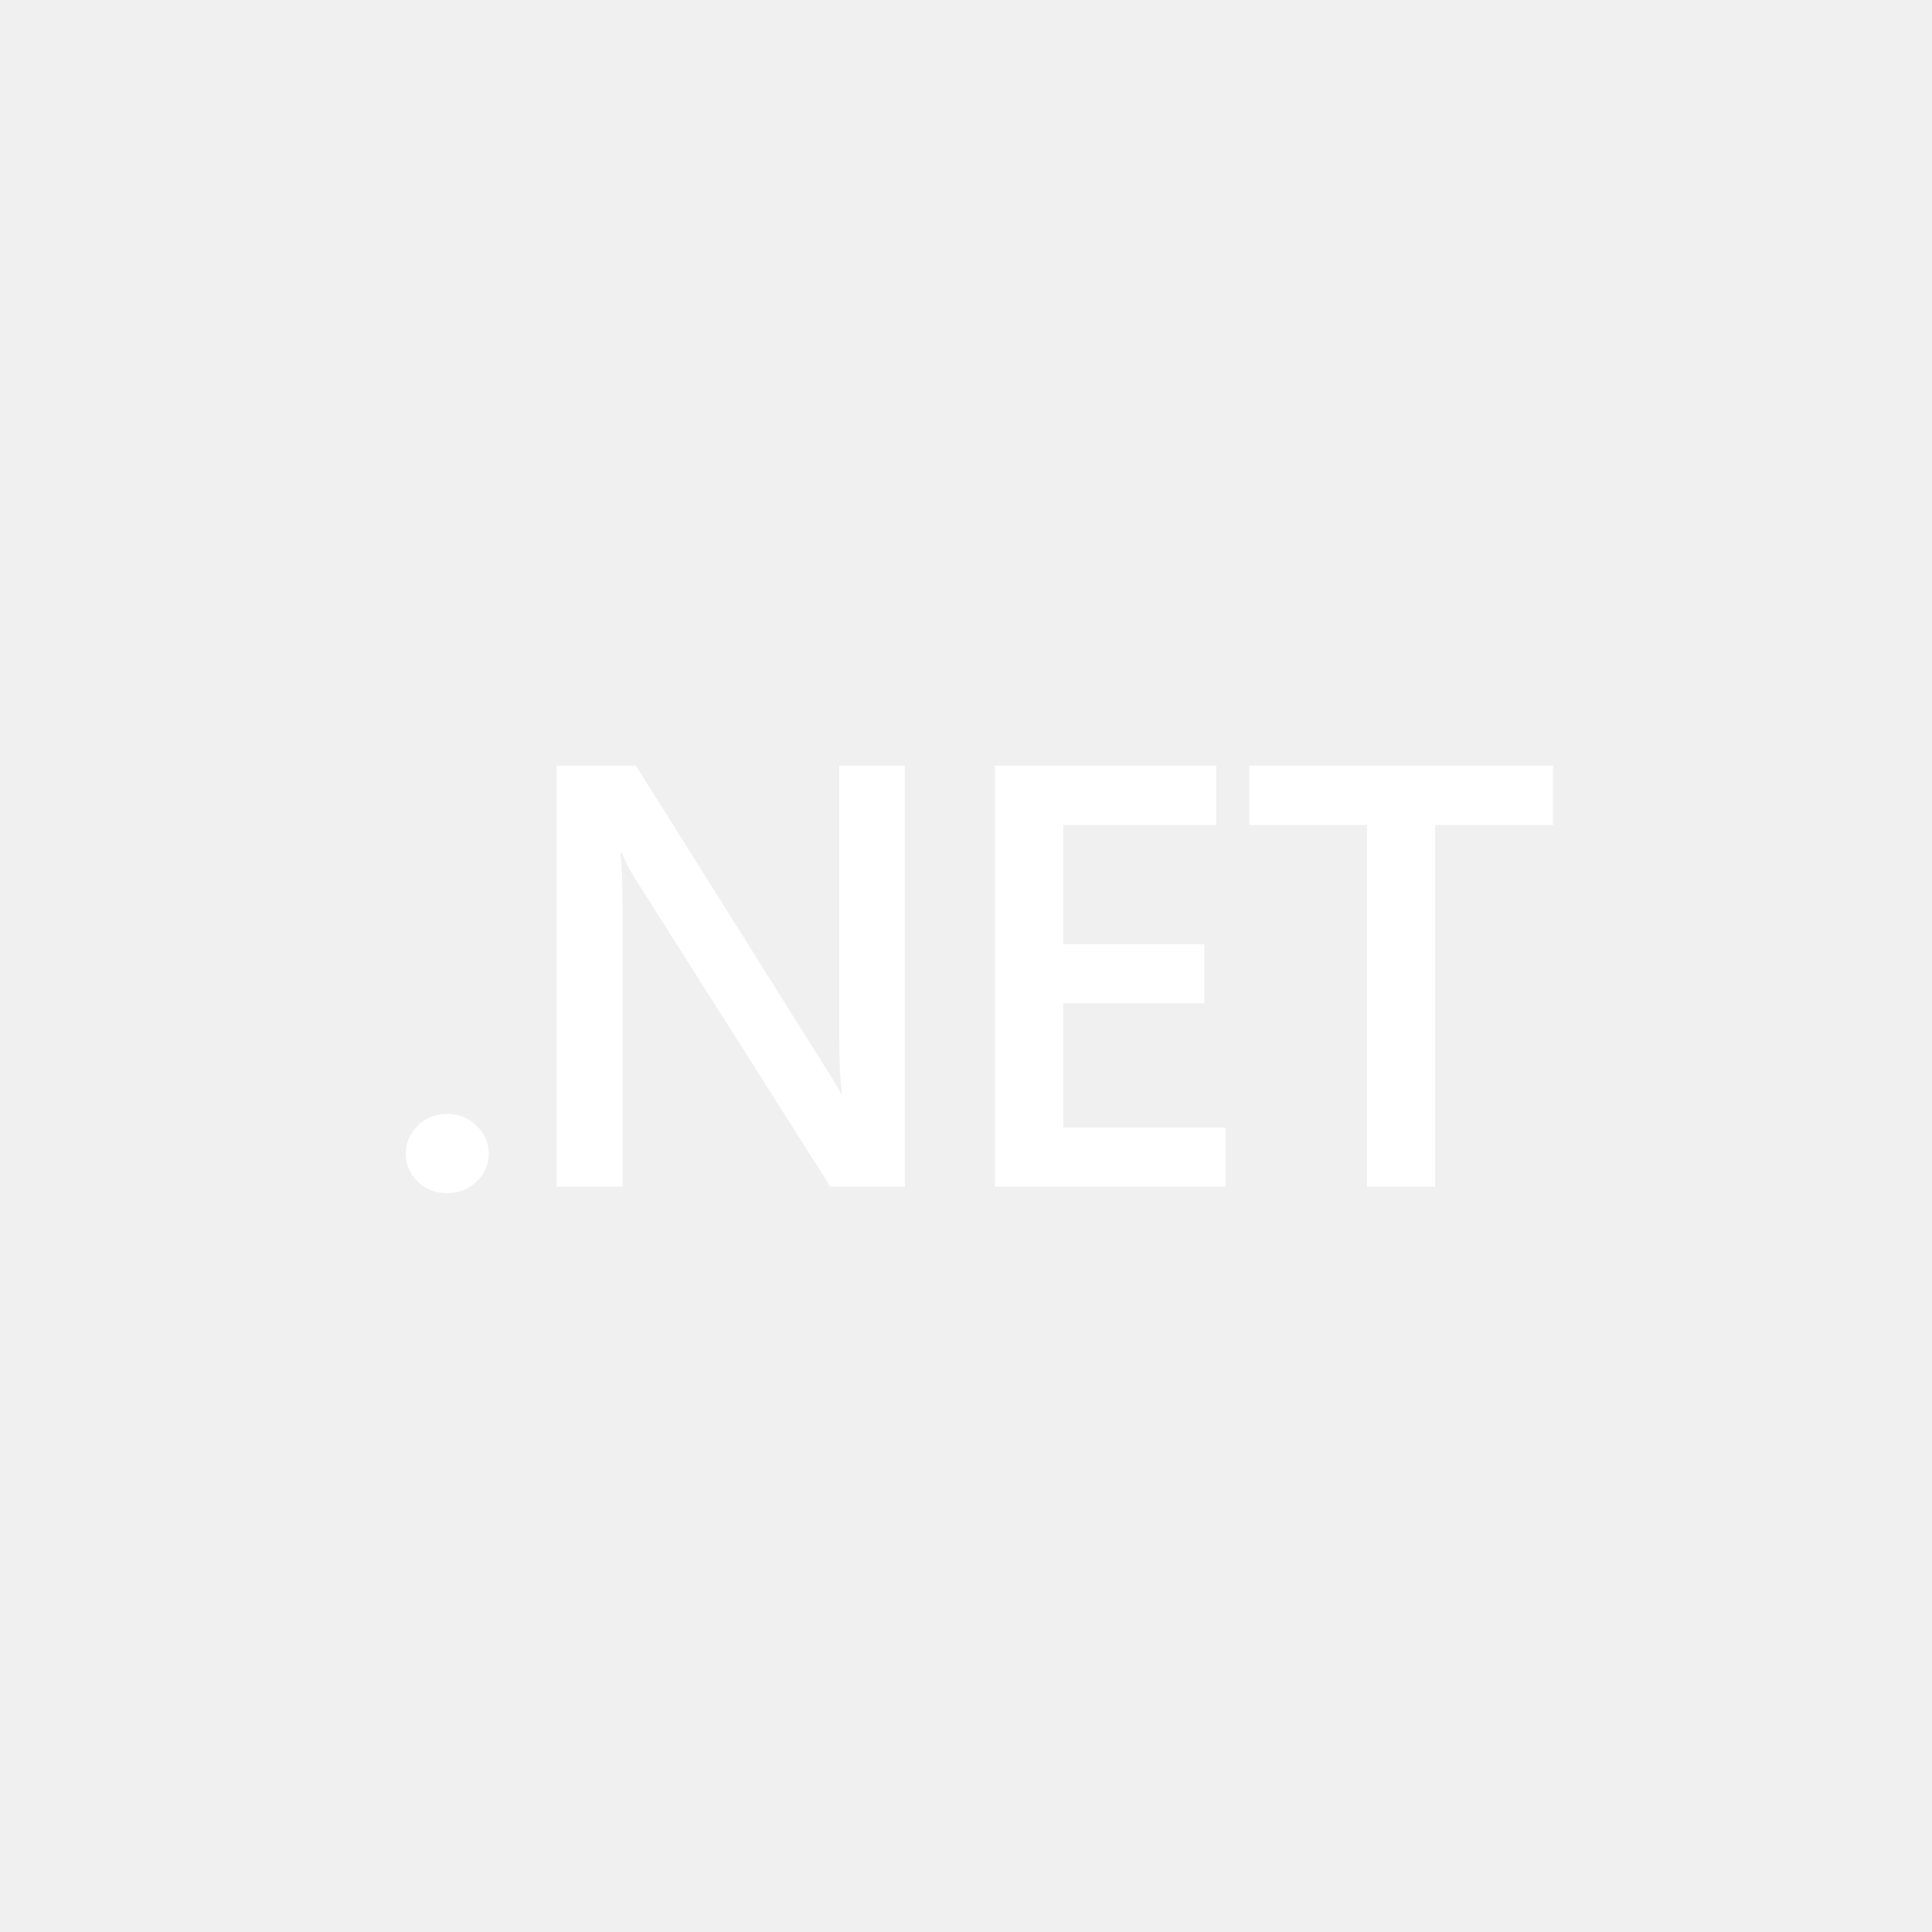
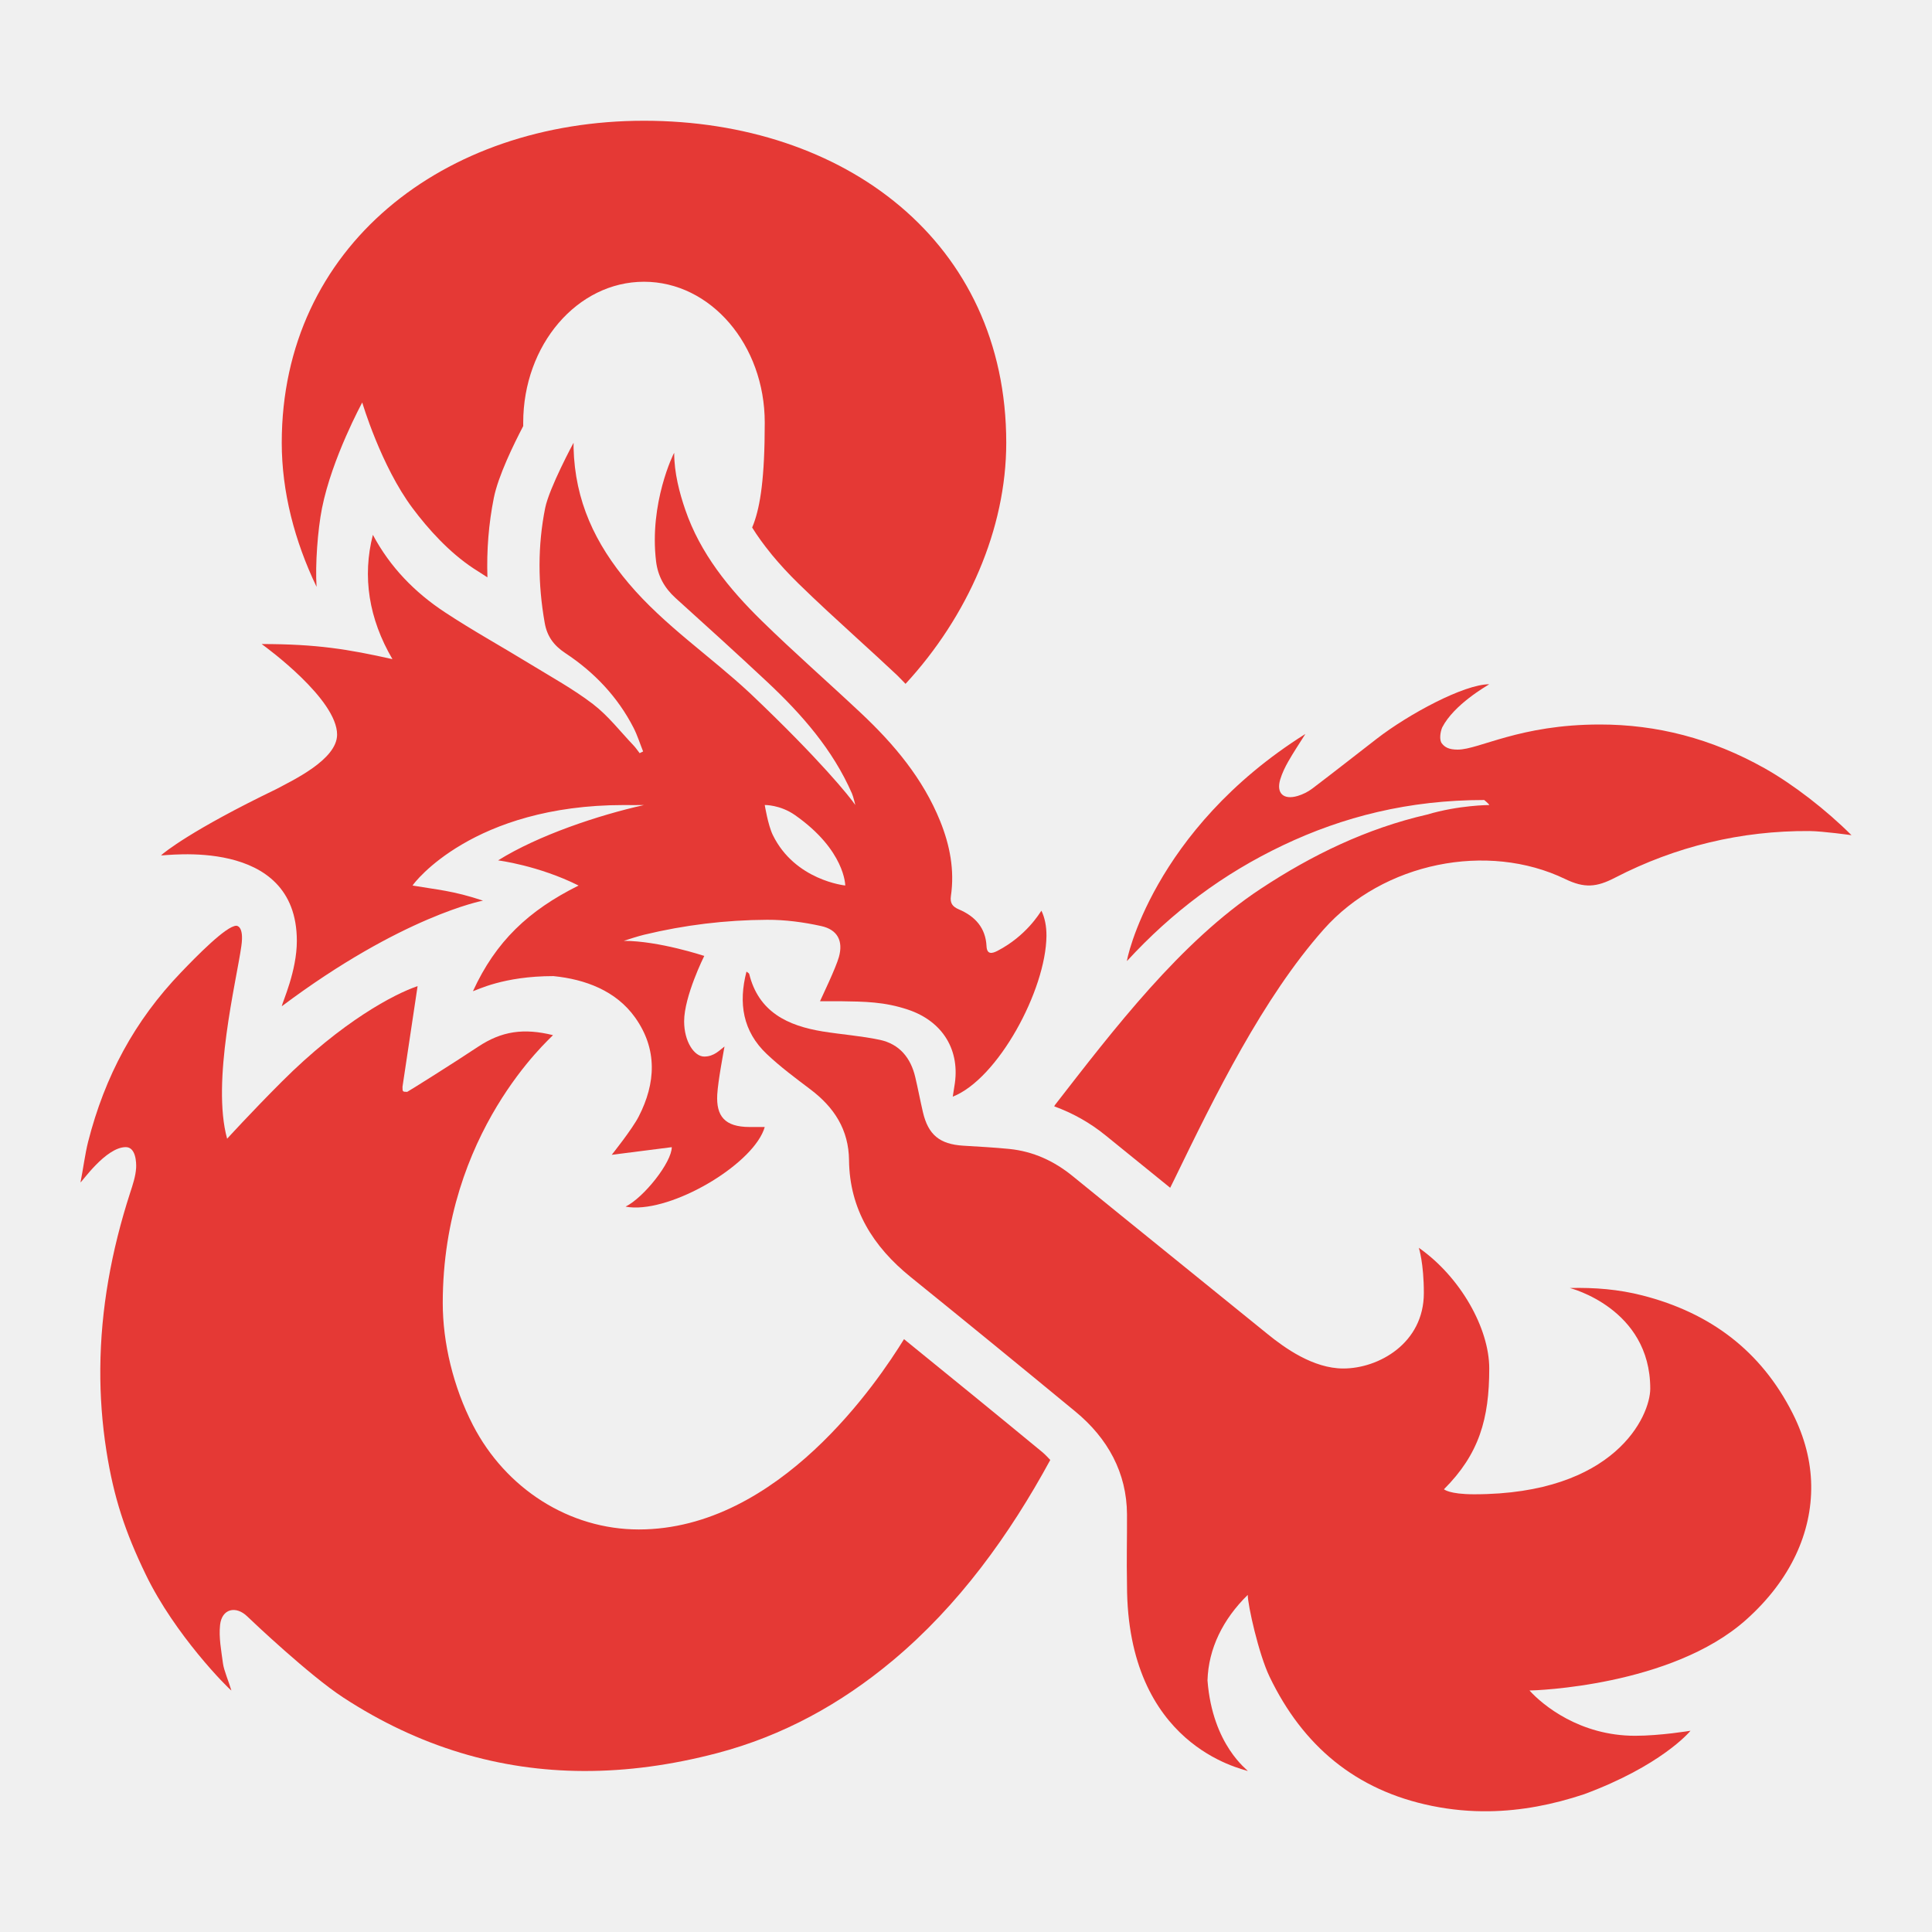
- <svg xmlns="http://www.w3.org/2000/svg" width="456" height="456" viewBox="0 0 456 456" version="1.1" xml:space="preserve" style="fill-rule:evenodd;clip-rule:evenodd;stroke-linejoin:round;stroke-miterlimit:2;">
-   <path d="m 105.5,281.609 c -2.703,0 -5.001,-0.9 -6.893,-2.702 -1.892,-1.848 -2.838,-4.042 -2.838,-6.582 0,-2.587 0.946,-4.804 2.838,-6.652 1.892,-1.848 4.19,-2.772 6.893,-2.772 2.748,0 5.068,0.924 6.96,2.772 1.937,1.848 2.906,4.064 2.906,6.652 0,2.54 -0.968,4.734 -2.906,6.582 -1.892,1.802 -4.212,2.702 -6.96,2.702 z" style="fill:#ffffff;fill-rule:nonzero;stroke-width:0.838" />
-   <path d="M 213.561,280.084 H 195.99 L 149.7,207.054 c -1.171,-1.848 -2.14,-3.765 -2.906,-5.751 h -0.406 c 0.361,2.125 0.541,6.675 0.541,13.65 v 65.132 h -15.543 v -99.36 h 18.719 l 44.737,71.298 c 1.892,2.957 3.109,4.989 3.649,6.098 h 0.27 c -0.45,-2.632 -0.676,-7.09 -0.676,-13.373 v -64.023 h 15.476 z" style="fill:#ffffff;fill-rule:nonzero;stroke-width:0.838" />
-   <path d="m 289.251,280.084 h -54.401 v -99.36 h 52.238 v 13.997 h -36.154 v 28.131 h 33.316 v 13.927 h -33.316 v 29.378 h 38.316 z" style="fill:#ffffff;fill-rule:nonzero;stroke-width:0.838" />
-   <path d="M 366.565,194.721 H 338.722 v 85.363 h -16.084 v -85.363 h -27.775 v -13.997 h 71.701 z" style="fill:#ffffff;fill-rule:nonzero;stroke-width:0.838" />
+ <svg xmlns="http://www.w3.org/2000/svg" viewBox="0 0 48 48" width="480px" height="480px">
+   <path fill="#e53935" d="M35.25,31.001C36.283,31.724,37,33,37,34c0,1.25-0.25,2.125-1.125,3c0,0,0.125,0.125,0.75,0.125 c3.5,0,4.375-1.944,4.375-2.625c0-2-2-2.5-2-2.5c0.625-0.015,1.218,0.034,1.806,0.185c1.683,0.431,2.943,1.374,3.729,2.924 c0.306,0.604,0.456,1.206,0.464,1.794c0.016,1.159-0.5,2.346-1.625,3.346C41.525,41.894,38.125,42,38,42 c0.329,0.363,1.25,1.125,2.625,1.125C41.25,43.125,42,43,42,43c-0.036,0.047-0.75,0.875-2.64,1.576 C38.584,44.835,37.798,44.988,37,45c-0.47,0.007-0.943-0.035-1.42-0.132c-1.906-0.386-3.215-1.502-4.036-3.206 C31.27,41.094,31,39.875,31,39.625c-0.618,0.604-0.977,1.337-1,2.125c0.125,1.625,1.013,2.232,1,2.25c-0.144-0.059-3-0.625-3-4.625 c-0.013-0.642,0.003-1.161,0-1.75c-0.005-1.031-0.475-1.89-1.282-2.555c-1.359-1.12-2.723-2.236-4.093-3.343 c-0.935-0.756-1.518-1.686-1.531-2.901c-0.008-0.758-0.367-1.313-0.959-1.76c-0.372-0.281-0.749-0.561-1.086-0.88 c-0.595-0.564-0.706-1.262-0.503-2.047c0.035,0.029,0.064,0.041,0.068,0.059c0.233,0.944,0.953,1.287,1.831,1.429 c0.471,0.076,0.951,0.109,1.416,0.208c0.488,0.105,0.765,0.449,0.877,0.92c0.069,0.291,0.124,0.586,0.192,0.877 c0.131,0.561,0.416,0.795,0.997,0.832c0.382,0.024,0.765,0.043,1.146,0.081c0.597,0.06,1.115,0.299,1.578,0.676 c1.614,1.314,3.236,2.619,4.851,3.931C31.917,33.488,32.625,34,33.375,34c0.875,0,2-0.625,2-1.875 C35.375,31.375,35.25,31.001,35.25,31.001z" />
+   <path fill="#e53935" d="M25.891 36.073c-1.139-.939-2.284-1.872-3.431-2.802-.641 1.039-3.108 4.728-6.589 4.728-1.726 0-3.306-1.013-4.121-2.592-.49-.95-.75-2.052-.75-3.031 0-4.25 2.675-6.575 2.739-6.658-.726-.179-1.273-.103-1.864.29-.598.398-1.679 1.077-1.758 1.119C10 27.125 10 27.125 10 27l.375-2.5C9.799 24.694 8.5 25.375 7 26.875c-.75.75-1.357 1.416-1.357 1.416C5.25 26.875 5.875 24.375 5.997 23.5 6.069 22.99 5.872 23 5.872 23c-.25 0-.997.765-1.372 1.156-1.159 1.206-1.895 2.584-2.31 4.208C2.112 28.672 2.063 29.063 2 29.375 2.024 29.383 2.625 28.5 3.125 28.5c.25 0 .265.383.257.518-.013.209-.084.418-.15.621C2.768 31.074 2.503 32.525 2.492 34c-.005.676.044 1.356.151 2.042.183 1.167.467 2.021.981 3.083.726 1.5 2.033 2.812 2.125 2.875-.063-.214-.188-.505-.209-.67-.042-.319-.107-.647-.072-.962.044-.396.39-.486.678-.206.129.126 1.545 1.465 2.38 2.011 1.893 1.236 3.89 1.82 5.974 1.827 1.083.004 2.189-.148 3.317-.444 1.632-.429 3.072-1.223 4.356-2.295 1.645-1.372 2.912-3.132 3.921-4.989C26.028 36.205 25.969 36.137 25.891 36.073zM31.32 22.083c-1.992 1.314-3.654 3.497-5.105 5.364-.01.013-.016.027-.023.04.451.164.881.4 1.28.725.533.434 1.067.865 1.601 1.298.043-.087.083-.166.118-.239.989-2.037 2.183-4.476 3.696-6.181 1.478-1.666 4.073-2.181 5.999-1.251.24.116.434.167.624.16.194-.007.384-.073.615-.193 1.506-.778 3.133-1.17 4.829-1.159C45.288 20.65 46 20.75 46 20.75c-.625-.625-1.444-1.26-2.156-1.661C42.519 18.344 41.157 18 39.75 18c-2 0-3 .624-3.535.624-.215 0-.32-.058-.394-.156-.065-.085-.04-.276.01-.395C36.125 17.5 36.934 17.045 37 17c-.625 0-2.003.741-2.796 1.355-.533.412-1.062.829-1.599 1.236-.108.082-.238.147-.368.185-.353.103-.533-.071-.429-.414.047-.154.119-.304.199-.444.129-.227.275-.445.425-.683-3.807 2.391-4.459 5.671-4.432 5.641 1.118-1.216 2.382-2.165 3.875-2.875 1.495-.711 3.125-1.125 5-1.125 0 0 .125.101.125.125 0 0-.75 0-1.545.237C33.954 20.583 32.592 21.243 31.32 22.083z" />
+   <path fill="#e53935" d="M16.75,11.25c0,0.5,0.132,0.997,0.275,1.413c0.372,1.086,1.086,1.964,1.899,2.76 c0.802,0.785,1.649,1.525,2.467,2.294c0.825,0.775,1.542,1.63,1.968,2.686c0.241,0.597,0.36,1.216,0.266,1.858 c-0.026,0.179,0.04,0.265,0.199,0.333c0.406,0.173,0.664,0.46,0.686,0.915c0.01,0.215,0.144,0.181,0.273,0.114 c0.716-0.372,1.045-0.935,1.091-0.997c0.082,0.171,0.127,0.383,0.125,0.625c-0.012,1.346-1.205,3.555-2.328,3.995 c0.015-0.098,0.026-0.177,0.04-0.256c0.158-0.888-0.284-1.616-1.153-1.906c-0.587-0.196-1.072-0.2-1.685-0.209 c-0.094-0.001-0.357,0-0.5,0c0.047-0.108,0.393-0.823,0.47-1.101c0.11-0.395-0.034-0.677-0.439-0.766 c-0.439-0.097-0.896-0.158-1.345-0.156c-1.032,0.005-2.055,0.129-3.059,0.372c-0.14,0.034-0.366,0.106-0.503,0.151 c0.875,0,2,0.375,2,0.375s-0.5,1-0.5,1.625c0,0.5,0.25,0.875,0.5,0.875S17.886,26.082,18,26c-0.023,0.136-0.161,0.855-0.18,1.193 C17.791,27.724,18,28,18.625,28c0.125,0,0.25,0,0.375,0c-0.25,0.875-2.132,2.027-3.25,2c-0.074-0.002-0.143-0.009-0.208-0.022 C16,29.75,16.69,28.875,16.69,28.501l-1.492,0.19c0,0,0.509-0.635,0.672-0.954c0.423-0.825,0.47-1.668-0.09-2.456 c-0.473-0.666-1.239-0.951-2.03-1.03c-1.25,0-1.9,0.35-2,0.375c0.569-1.24,1.381-2.005,2.625-2.625c-1-0.5-2-0.625-2-0.625 c1-0.625,2.5-1.125,3.625-1.375c-0.125,0-0.437,0.004-0.5,0c-3.75,0-5.219,1.938-5.25,2c0.605,0.104,1,0.125,1.75,0.375 c0,0-2,0.375-5,2.625c0.02-0.113,0.375-0.875,0.375-1.625c0-2.625-3.324-2.099-3.375-2.125c0.081-0.073,0.75-0.625,2.863-1.645 c0.396-0.214,1.512-0.73,1.512-1.355c0-0.875-1.735-2.15-1.875-2.25c1.375,0,2.147,0.129,3.25,0.375 c-0.588-1.004-0.752-2.05-0.486-3.088c0.426,0.8,1.038,1.428,1.784,1.92c0.686,0.453,1.409,0.852,2.111,1.282 c0.532,0.326,1.084,0.628,1.576,1.005c0.378,0.29,0.677,0.681,1.008,1.028c0.055,0.058,0.099,0.126,0.149,0.189 c0.029-0.014,0.057-0.028,0.086-0.042c-0.079-0.197-0.142-0.402-0.239-0.591c-0.393-0.765-0.974-1.378-1.693-1.852 c-0.295-0.195-0.456-0.426-0.513-0.753c-0.171-0.969-0.175-1.919,0.011-2.85C13.645,12.121,14.25,11,14.25,11v0.125 c0.034,1.325,0.538,2.386,1.375,3.375c0.878,1.037,2.027,1.805,3.017,2.73c1.733,1.645,2.471,2.568,2.608,2.77 c0,0-0.051-0.214-0.082-0.283c-0.476-1.091-1.247-1.97-2.11-2.778c-0.75-0.702-1.512-1.393-2.275-2.082 c-0.276-0.25-0.439-0.547-0.483-0.91C16.125,12.5,16.737,11.259,16.75,11.25z M19,20c0,0,0.08,0.497,0.199,0.743 C19.75,21.875,21,22,21,22s0-0.875-1.25-1.75C19.381,19.992,19,20,19,20z" />
+   <path fill="#e53935" d="M8,12.625C8.25,11.375,9,10,9,10s0.463,1.573,1.25,2.625c0.389,0.52,0.909,1.098,1.514,1.497 c0.114,0.075,0.229,0.149,0.346,0.222c-0.022-0.674,0.031-1.334,0.159-1.974c0.109-0.545,0.492-1.328,0.73-1.784V10.5 C13,8.567,14.343,7,16,7s3,1.567,3,3.5c0,1.377-0.111,2.059-0.271,2.5c-0.014,0.037-0.028,0.071-0.042,0.106 c0.131,0.212,0.287,0.426,0.465,0.645c0.011,0.013,0.02,0.026,0.031,0.039c0.187,0.226,0.4,0.459,0.65,0.704 c0.471,0.461,0.976,0.922,1.463,1.367c0.33,0.301,0.66,0.602,0.985,0.908c0.079,0.074,0.142,0.147,0.217,0.221 C24.042,15.314,25,13.142,25,11c0-5-4.029-8-9-8s-9,3.125-9,8c0,1.216,0.318,2.439,0.865,3.58C7.829,14.041,7.892,13.167,8,12.625z" />
</svg>
